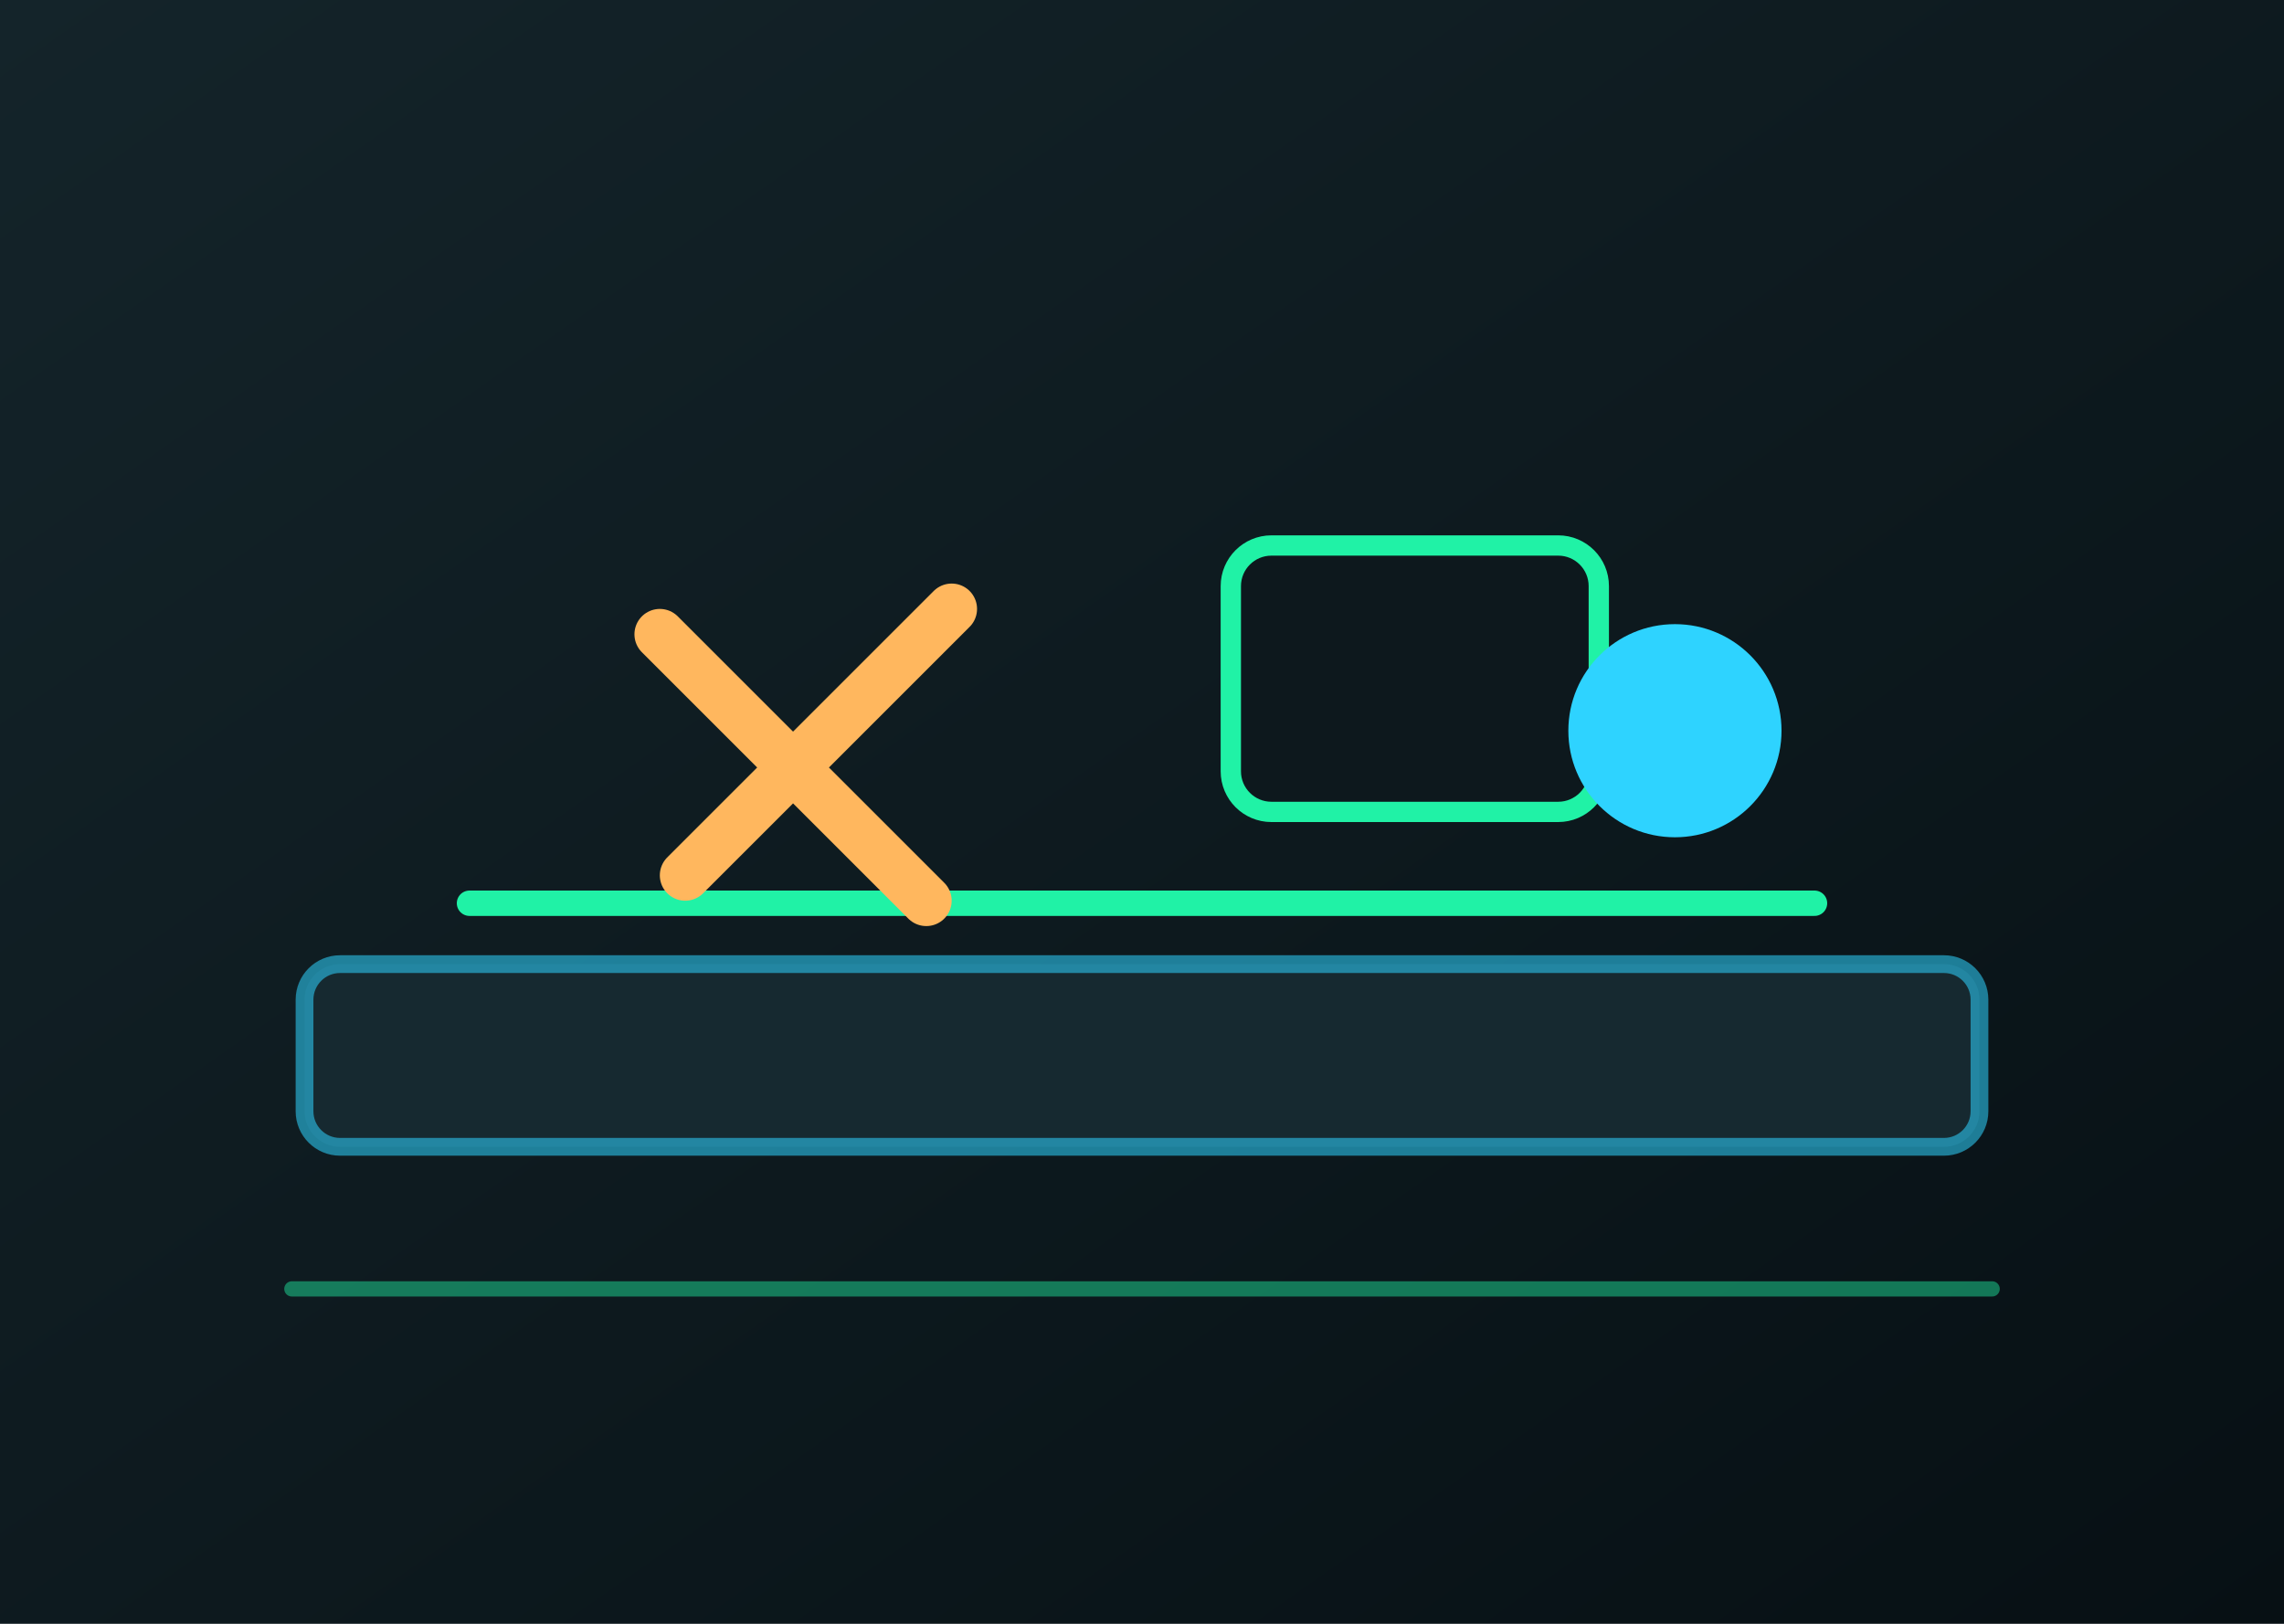
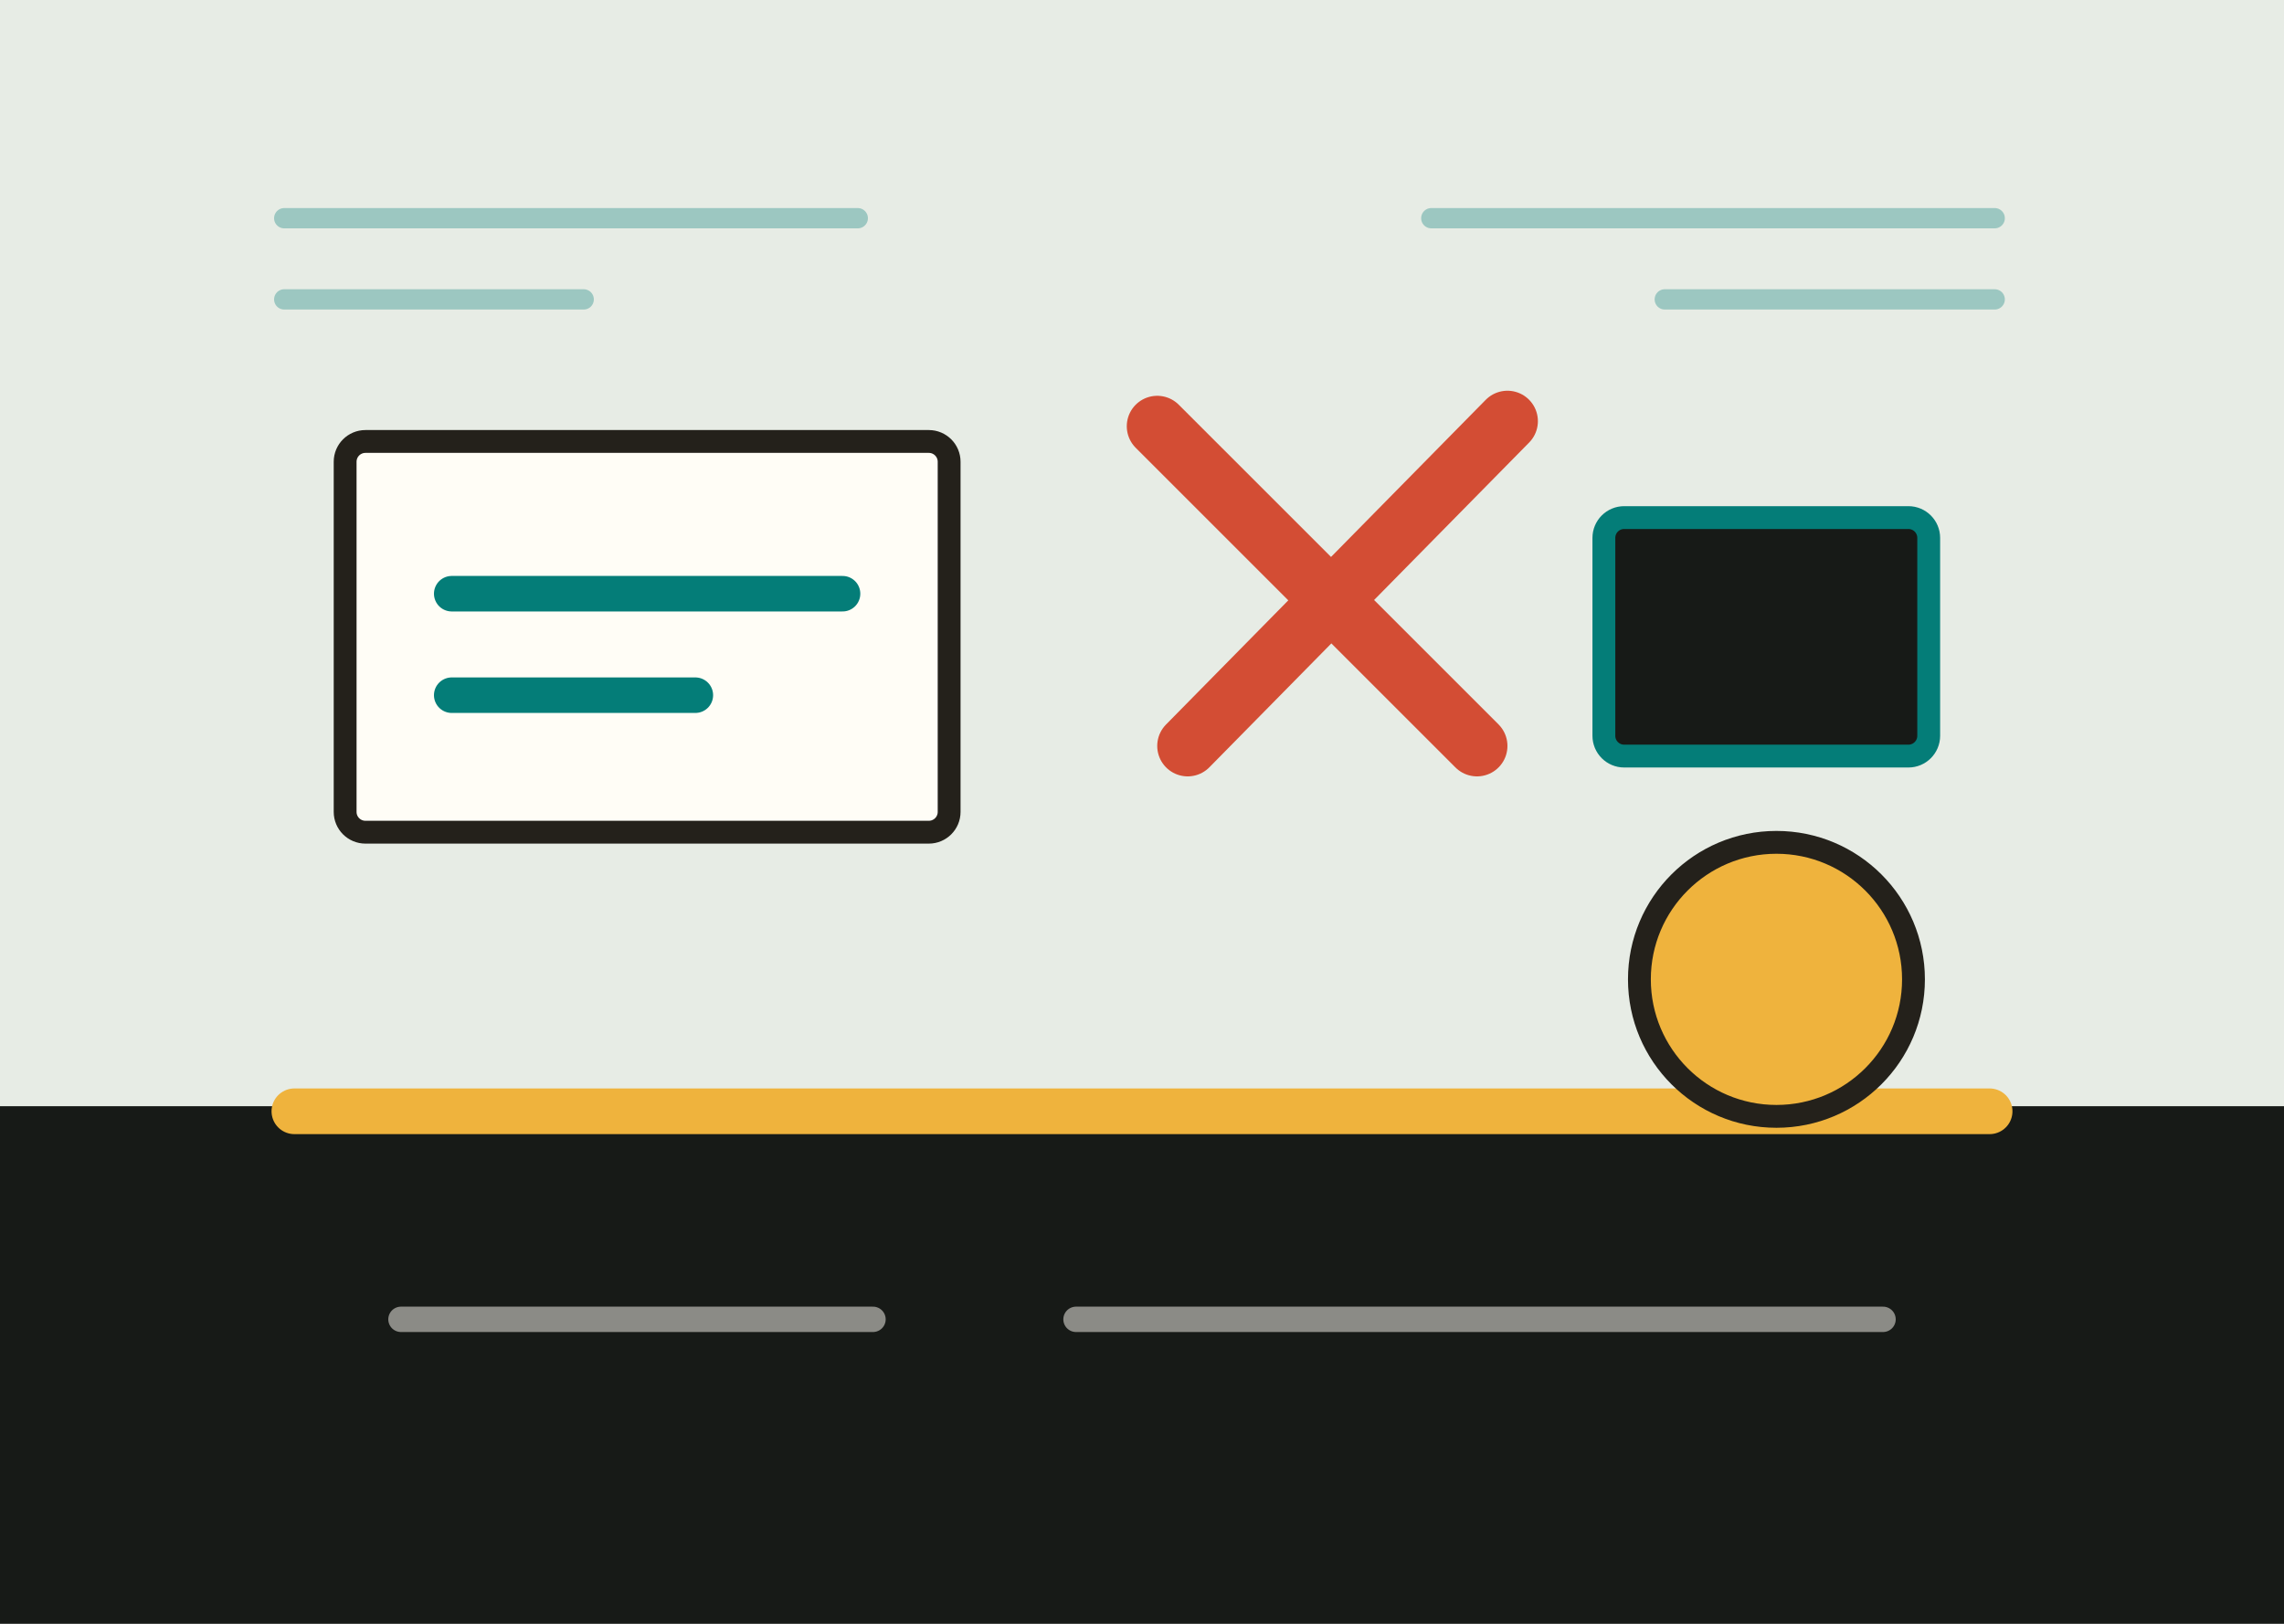
- <svg xmlns="http://www.w3.org/2000/svg" viewBox="0 0 900 640" role="img" aria-label="Technical workbench placeholder">
-   <defs>
-     <linearGradient id="bg" x1="0" y1="0" x2="1" y2="1">
-       <stop offset="0" stop-color="#14242a" />
-       <stop offset="1" stop-color="#071014" />
-     </linearGradient>
-   </defs>
-   <rect width="900" height="640" fill="url(#bg)" />
-   <rect x="120" y="380" width="660" height="72" rx="14" fill="#162930" stroke="#2ed3ff" stroke-opacity=".55" stroke-width="7" />
-   <path d="M185 356h530" stroke="#20f2a6" stroke-width="10" stroke-linecap="round" />
-   <path d="M260 250l105 105M375 240L270 345" stroke="#ffb75e" stroke-width="20" stroke-linecap="round" />
-   <rect x="485" y="215" width="145" height="105" rx="16" fill="#0d181d" stroke="#20f2a6" stroke-width="8" />
-   <circle cx="660" cy="288" r="42" fill="#2ed3ff" />
-   <path d="M115 508h670" stroke="#20f2a6" stroke-opacity=".45" stroke-width="6" stroke-linecap="round" />
+ <svg xmlns="http://www.w3.org/2000/svg" viewBox="0 0 900 640" role="img" aria-label="Technical workbench illustration">
+   <rect width="900" height="640" fill="#e7ece5" />
+   <path d="M0 436h900v204H0z" fill="#171a17" />
+   <path d="M116 438h668" stroke="#efb33d" stroke-width="18" stroke-linecap="round" />
+   <rect x="136" y="174" width="238" height="154" rx="8" fill="#fffdf6" stroke="#24211b" stroke-width="9" />
+   <path d="M178 234h154M178 274h96" stroke="#047d78" stroke-width="14" stroke-linecap="round" />
+   <path d="M456 168l126 126M594 166L468 294" stroke="#d34d34" stroke-width="24" stroke-linecap="round" />
+   <rect x="632" y="204" width="128" height="94" rx="8" fill="#171a17" stroke="#047d78" stroke-width="9" />
+   <circle cx="700" cy="386" r="54" fill="#efb33d" stroke="#24211b" stroke-width="9" />
+   <path d="M158 520h186M424 520h318" stroke="#fffdf6" stroke-opacity=".5" stroke-width="10" stroke-linecap="round" />
+   <path d="M112 86h226M112 118h118M564 86h222M656 118h130" stroke="#047d78" stroke-opacity=".33" stroke-width="8" stroke-linecap="round" />
</svg>
